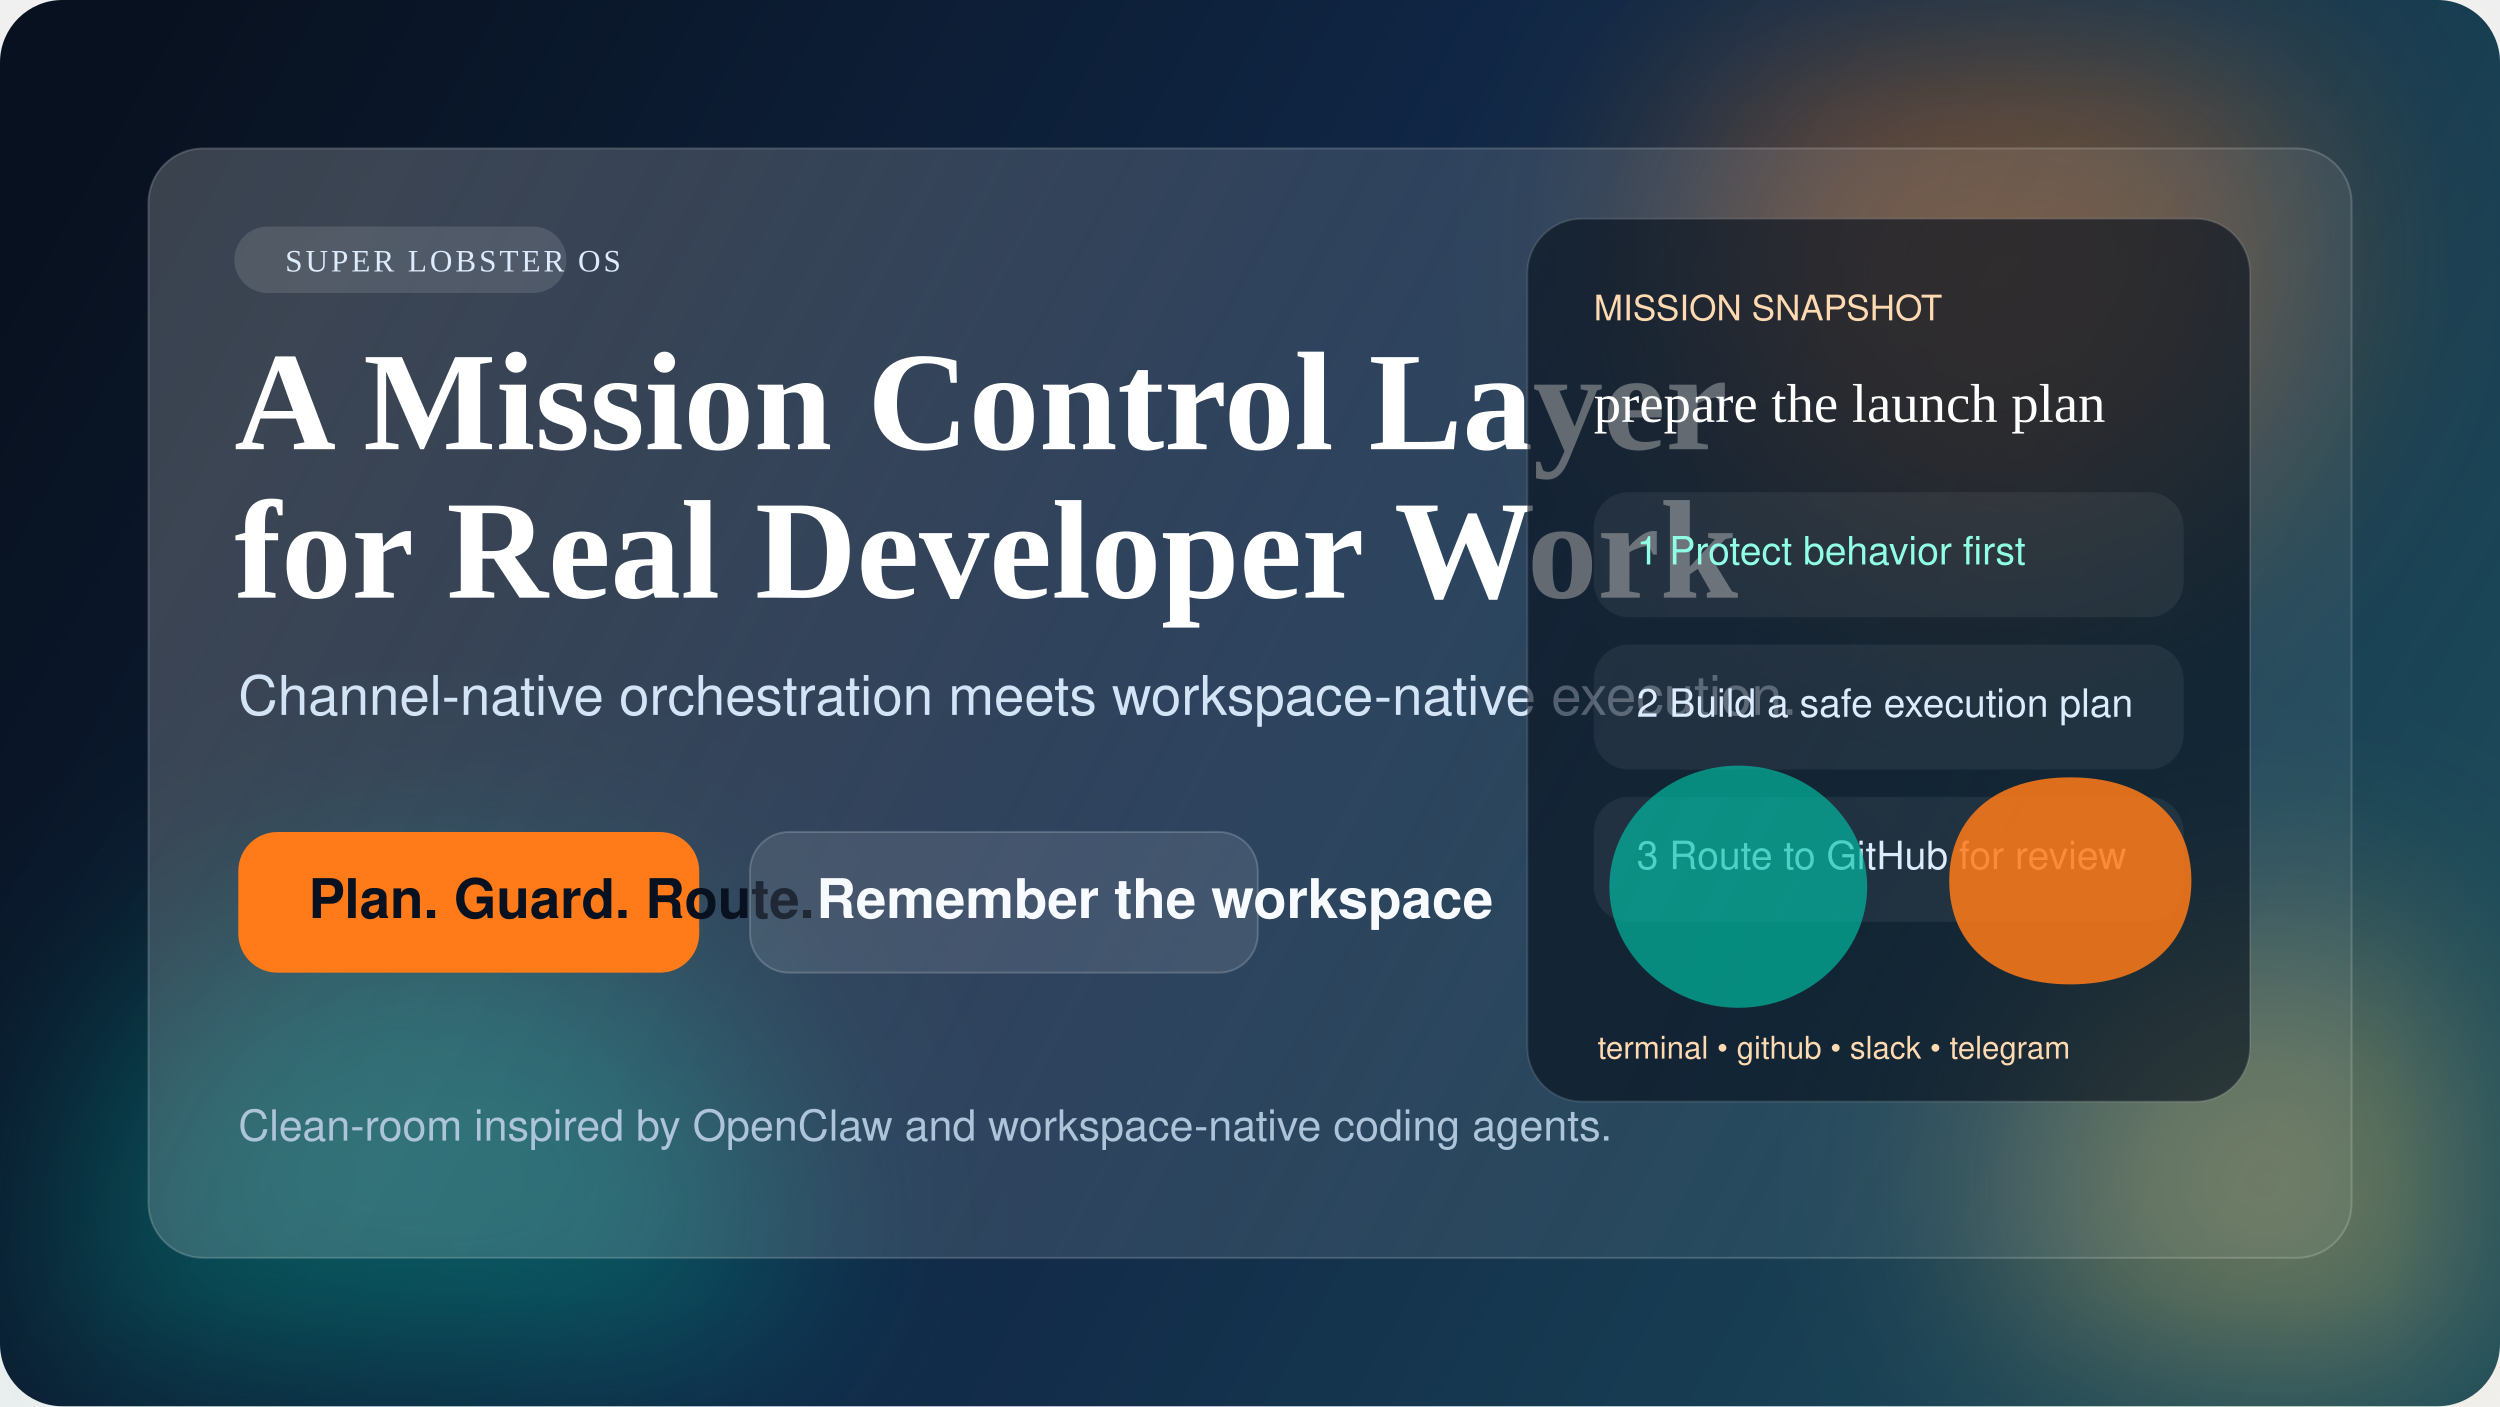
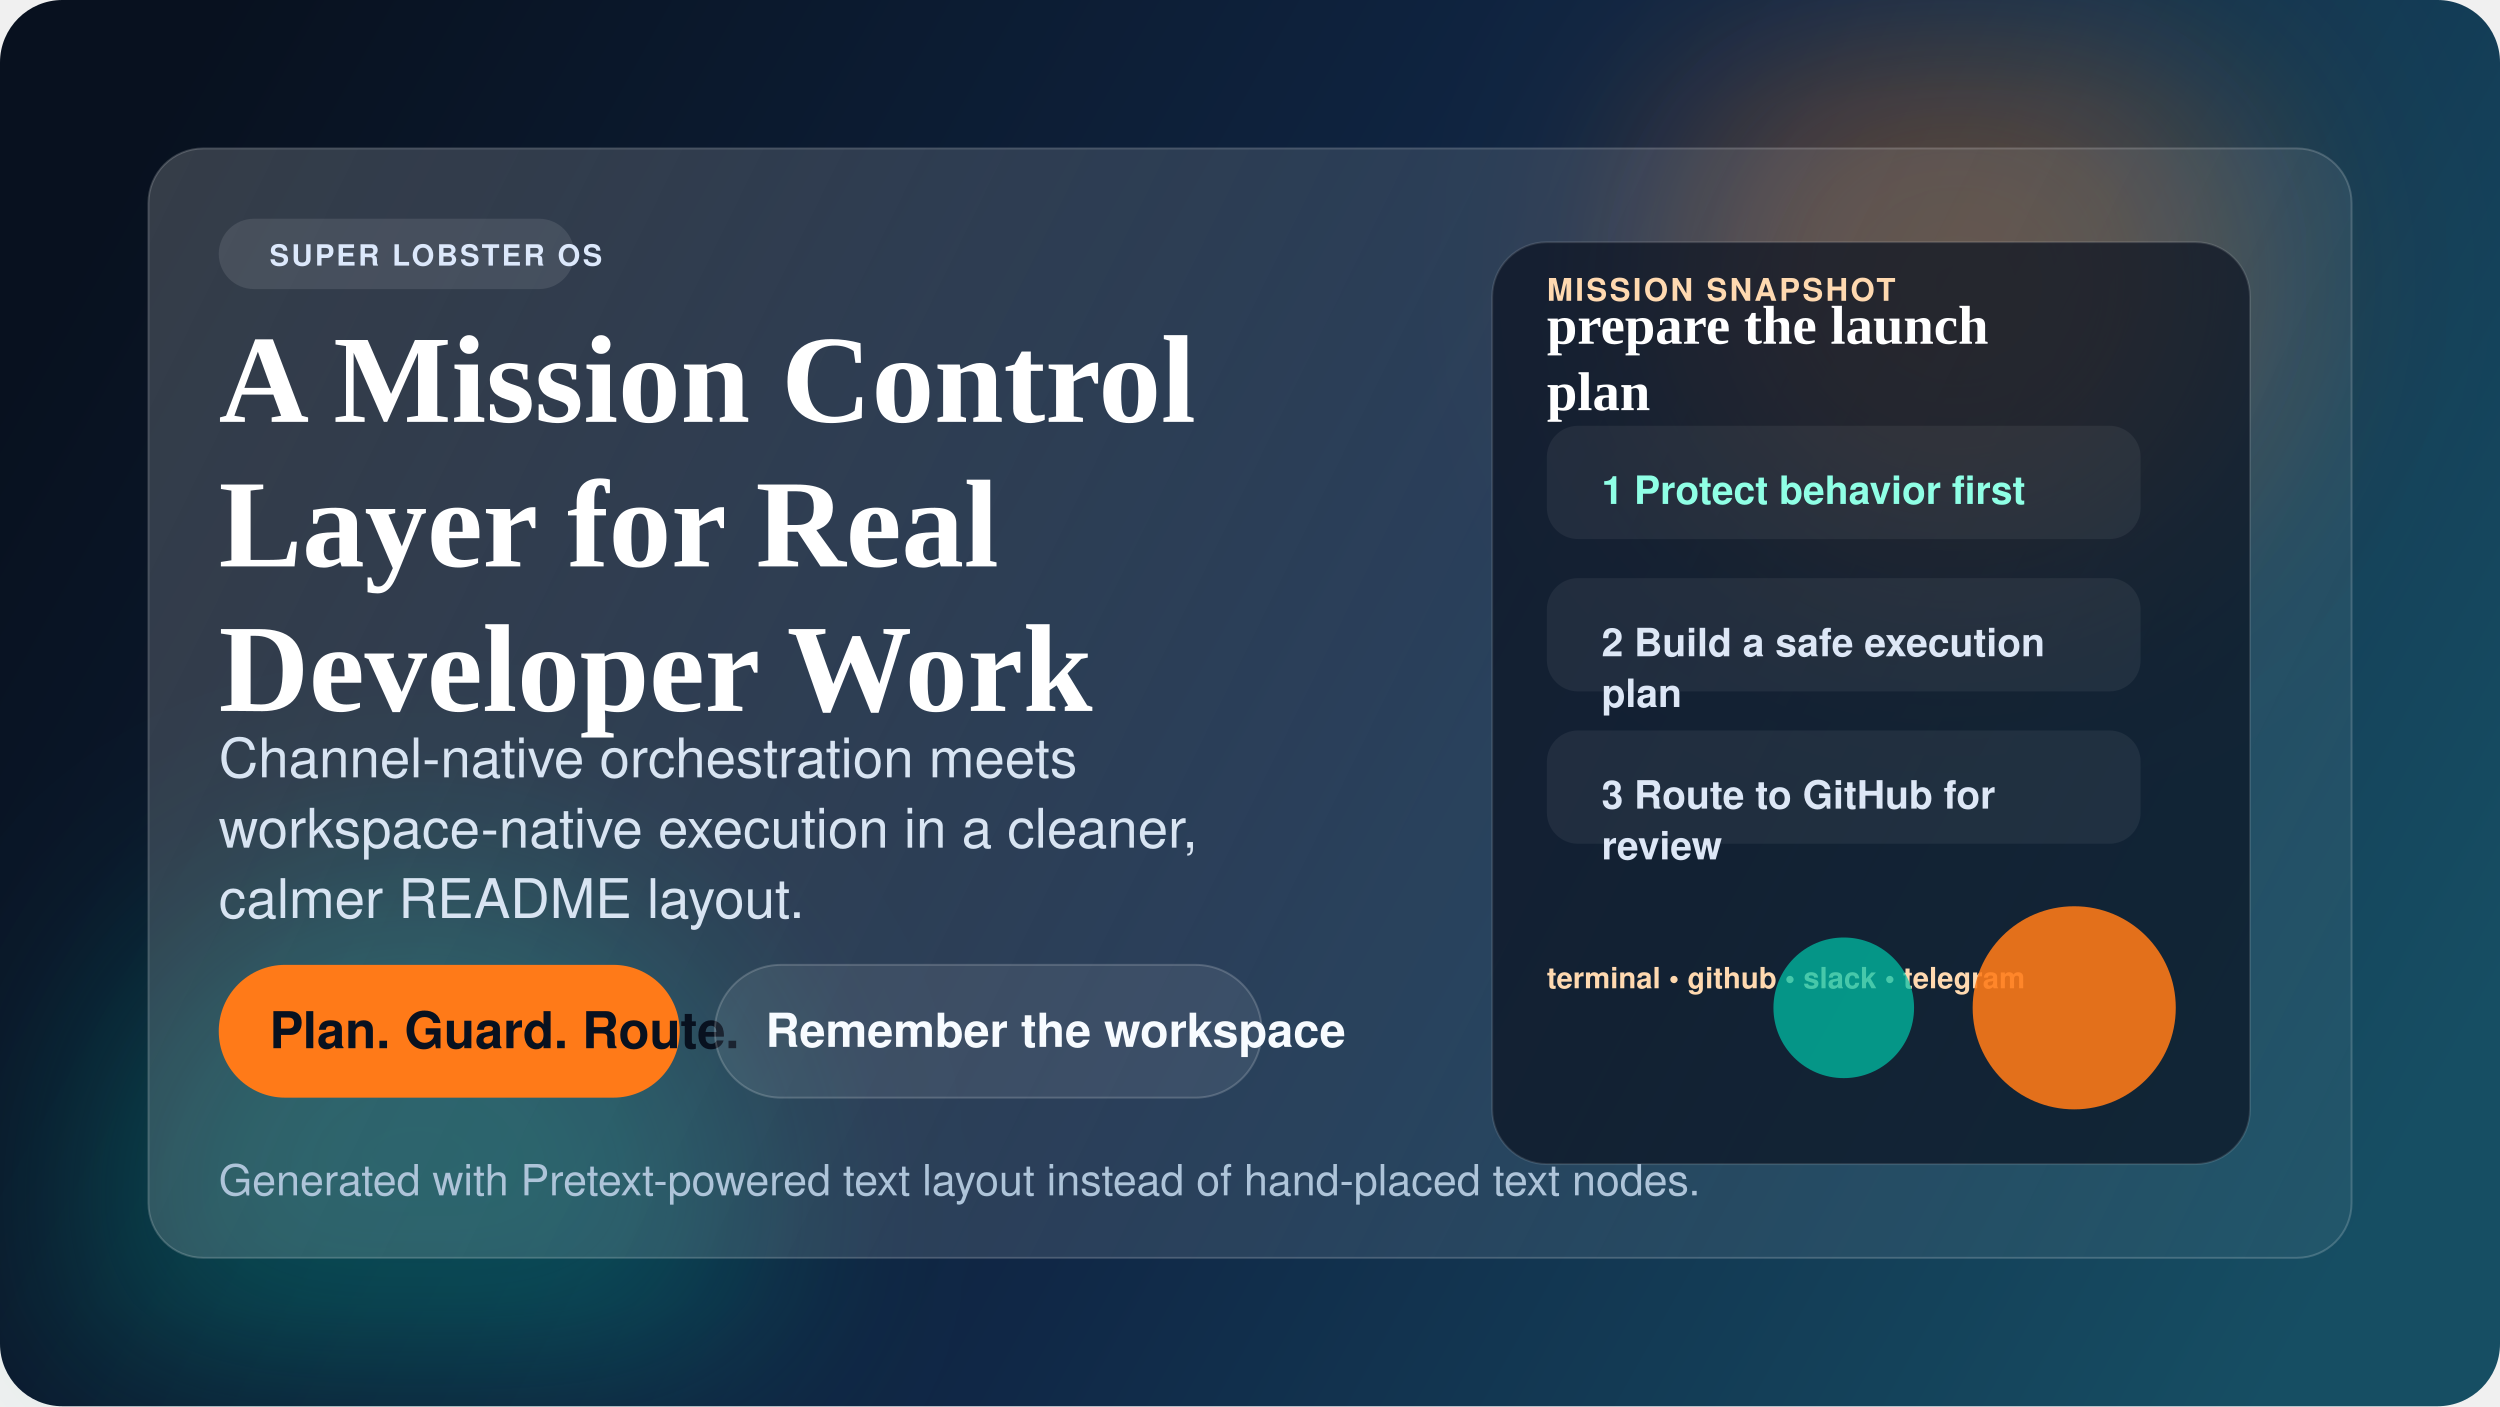
<svg xmlns="http://www.w3.org/2000/svg" width="1280" height="720" viewBox="0 0 1280 720" fill="none">
  <defs>
-     <linearGradient id="bg" x1="60" y1="40" x2="1200" y2="680" gradientUnits="userSpaceOnUse">
-       <stop stop-color="#08111F" />
-       <stop offset="0.48" stop-color="#102746" />
-       <stop offset="1" stop-color="#1C4B5A" />
+     <linearGradient id="heroBg" x1="88" y1="44" x2="1192" y2="664" gradientUnits="userSpaceOnUse">
+       <stop stop-color="#08111f" />
+       <stop offset="0.54" stop-color="#102746" />
+       <stop offset="1" stop-color="#164e63" />
    </linearGradient>
-     <linearGradient id="accent" x1="864" y1="108" x2="1094" y2="525" gradientUnits="userSpaceOnUse">
-       <stop stop-color="#FF7A18" />
-       <stop offset="1" stop-color="#FFD166" />
+     <linearGradient id="heroCard" x1="84" y1="76" x2="1192" y2="620" gradientUnits="userSpaceOnUse">
+       <stop stop-color="rgba(255,255,255,0.18)" />
+       <stop offset="1" stop-color="rgba(255,255,255,0.05)" />
    </linearGradient>
-     <linearGradient id="card" x1="170" y1="132" x2="1003" y2="588" gradientUnits="userSpaceOnUse">
-       <stop stop-color="rgba(255,255,255,0.20)" />
-       <stop offset="1" stop-color="rgba(255,255,255,0.06)" />
-     </linearGradient>
-     <filter id="blur" x="0" y="0" width="1280" height="720" filterUnits="userSpaceOnUse">
-       <feGaussianBlur stdDeviation="60" />
+     <filter id="heroBlur" x="0" y="0" width="1280" height="720" filterUnits="userSpaceOnUse">
+       <feGaussianBlur stdDeviation="56" />
    </filter>
  </defs>
-   <rect width="1280" height="720" rx="32" fill="url(#bg)" />
-   <g opacity="0.35" filter="url(#blur)">
-     <circle cx="1024" cy="131" r="160" fill="#FF7A18" />
-     <circle cx="216" cy="642" r="180" fill="#00C2A8" />
-     <circle cx="1161" cy="608" r="130" fill="#FFD166" />
+   <rect width="1280" height="720" rx="32" fill="url(#heroBg)" />
+   <g opacity="0.28" filter="url(#heroBlur)">
+     <circle cx="1002" cy="144" r="154" fill="#ff7a18" />
+     <circle cx="214" cy="618" r="170" fill="#00c2a8" />
  </g>
-   <rect x="76" y="76" width="1128" height="568" rx="28" fill="url(#card)" stroke="rgba(255,255,255,0.18)" />
-   <rect x="120" y="116" width="170" height="34" rx="17" fill="rgba(255,255,255,0.12)" />
-   <text x="146" y="139" fill="#DDEBFF" font-family="Georgia, 'Times New Roman', serif" font-size="16" letter-spacing="1.5">SUPER LOBSTER OS</text>
-   <text x="120" y="230" fill="white" font-family="Georgia, 'Times New Roman', serif" font-size="72" font-weight="700">A Mission Control Layer</text>
-   <text x="120" y="306" fill="white" font-family="Georgia, 'Times New Roman', serif" font-size="72" font-weight="700">for Real Developer Work</text>
-   <text x="122" y="366" fill="#D4E4F7" font-family="'Trebuchet MS', Helvetica, sans-serif" font-size="28">Channel-native orchestration meets workspace-native execution.</text>
-   <rect x="122" y="426" width="236" height="72" rx="20" fill="#FF7A18" />
-   <text x="158" y="470" fill="#08111F" font-family="'Trebuchet MS', Helvetica, sans-serif" font-size="28" font-weight="700">Plan. Guard. Route.</text>
-   <rect x="384" y="426" width="260" height="72" rx="20" fill="rgba(255,255,255,0.10)" stroke="rgba(255,255,255,0.18)" />
-   <text x="418" y="470" fill="#F7FBFF" font-family="'Trebuchet MS', Helvetica, sans-serif" font-size="28" font-weight="700">Remember the workspace</text>
-   <g transform="translate(782 112)">
-     <rect width="370" height="452" rx="28" fill="rgba(6,15,28,0.62)" stroke="rgba(255,255,255,0.12)" />
-     <text x="34" y="52" fill="#FFD9B0" font-family="'Trebuchet MS', Helvetica, sans-serif" font-size="18">MISSION SNAPSHOT</text>
-     <text x="34" y="104" fill="white" font-family="Georgia, 'Times New Roman', serif" font-size="28">prepare the launch plan</text>
-     <rect x="34" y="140" width="302" height="64" rx="18" fill="rgba(255,255,255,0.06)" />
-     <text x="56" y="177" fill="#8FFFE5" font-family="'Trebuchet MS', Helvetica, sans-serif" font-size="20">1  Protect behavior first</text>
-     <rect x="34" y="218" width="302" height="64" rx="18" fill="rgba(255,255,255,0.06)" />
-     <text x="56" y="255" fill="#DDEBFF" font-family="'Trebuchet MS', Helvetica, sans-serif" font-size="20">2  Build a safe execution plan</text>
-     <rect x="34" y="296" width="302" height="64" rx="18" fill="rgba(255,255,255,0.06)" />
-     <text x="56" y="333" fill="#DDEBFF" font-family="'Trebuchet MS', Helvetica, sans-serif" font-size="20">3  Route to GitHub for review</text>
-     <path d="M278 392C316 392 340 372 340 339C340 306 316 286 278 286C240 286 216 306 216 339C216 372 240 392 278 392Z" fill="url(#accent)" opacity="0.85" />
-     <path d="M108 404C144 404 174 376 174 342C174 308 144 280 108 280C72 280 42 308 42 342C42 376 72 404 108 404Z" fill="rgba(0,194,168,0.65)" />
-     <text x="36" y="430" fill="#FFD9B0" font-family="'Trebuchet MS', Helvetica, sans-serif" font-size="16">terminal • github • slack • telegram</text>
+   <rect x="76" y="76" width="1128" height="568" rx="28" fill="url(#heroCard)" stroke="rgba(255,255,255,0.18)" />
+   <rect x="112" y="112" width="182" height="36" rx="18" fill="rgba(255,255,255,0.10)" />
+   <text x="138" y="136" fill="#dce8fb" font-family="Helvetica, Arial, sans-serif" font-size="15" font-weight="700" letter-spacing="1.2">SUPER LOBSTER OS</text>
+   <text x="112" y="216" fill="#ffffff" font-family="Georgia, Times New Roman, serif" font-size="64" font-weight="700" letter-spacing="0">A Mission Control </text>
+   <text x="112" y="290" fill="#ffffff" font-family="Georgia, Times New Roman, serif" font-size="64" font-weight="700" letter-spacing="0">Layer for Real </text>
+   <text x="112" y="364" fill="#ffffff" font-family="Georgia, Times New Roman, serif" font-size="64" font-weight="700" letter-spacing="0">Developer Work</text>
+   <text x="112" y="398" fill="#d8e4f2" font-family="Helvetica, Arial, sans-serif" font-size="28" font-weight="400" letter-spacing="0">Channel-native orchestration meets </text>
+   <text x="112" y="434" fill="#d8e4f2" font-family="Helvetica, Arial, sans-serif" font-size="28" font-weight="400" letter-spacing="0">workspace-native execution in a cleaner, </text>
+   <text x="112" y="470" fill="#d8e4f2" font-family="Helvetica, Arial, sans-serif" font-size="28" font-weight="400" letter-spacing="0">calmer README layout.</text>
+   <g>
+     <rect x="112" y="494" width="236" height="68" rx="34" fill="#ff7a18" stroke="none" />
+     <text x="138" y="536.667" fill="#08111f" font-family="Helvetica, Arial, sans-serif" font-size="26" font-weight="700">Plan. Guard. Route.</text>
  </g>
-   <text x="122" y="584" fill="#AEC4D9" font-family="'Trebuchet MS', Helvetica, sans-serif" font-size="22">Clean-room inspired by OpenClaw and workspace-native coding agents.</text>
+   <g>
+     <rect x="366" y="494" width="280" height="68" rx="34" fill="rgba(255,255,255,0.08)" stroke="rgba(255,255,255,0.18)" />
+     <text x="392" y="536" fill="#f7fbff" font-family="Helvetica, Arial, sans-serif" font-size="24" font-weight="700">Remember the workspace</text>
+   </g>
+   <g>
+     <rect x="764" y="124" width="388" height="472" rx="28" fill="rgba(9,17,31,0.68)" stroke="rgba(255,255,255,0.12)" />
+     <text x="792" y="154" fill="#ffd9b0" font-family="Helvetica, Arial, sans-serif" font-size="16" font-weight="700" letter-spacing="1.2">MISSION SNAPSHOT</text>
+     <text x="792" y="176" fill="#ffffff" font-family="Georgia, Times New Roman, serif" font-size="28" font-weight="700" letter-spacing="0">prepare the launch </text>
+     <text x="792" y="210" fill="#ffffff" font-family="Georgia, Times New Roman, serif" font-size="28" font-weight="700" letter-spacing="0">plan</text>
+     <rect x="792" y="218" width="304" height="58" rx="16" fill="rgba(255,255,255,0.06)" />
+     <text x="820" y="258" fill="#8fffe5" font-family="Helvetica, Arial, sans-serif" font-size="20" font-weight="700" letter-spacing="0">1 Protect behavior first</text>
+     <rect x="792" y="296" width="304" height="58" rx="16" fill="rgba(255,255,255,0.06)" />
+     <text x="820" y="336" fill="#dde7f6" font-family="Helvetica, Arial, sans-serif" font-size="20" font-weight="700" letter-spacing="0">2 Build a safe execution </text>
+     <text x="820" y="362" fill="#dde7f6" font-family="Helvetica, Arial, sans-serif" font-size="20" font-weight="700" letter-spacing="0">plan</text>
+     <rect x="792" y="374" width="304" height="58" rx="16" fill="rgba(255,255,255,0.06)" />
+     <text x="820" y="414" fill="#dde7f6" font-family="Helvetica, Arial, sans-serif" font-size="20" font-weight="700" letter-spacing="0">3 Route to GitHub for </text>
+     <text x="820" y="440" fill="#dde7f6" font-family="Helvetica, Arial, sans-serif" font-size="20" font-weight="700" letter-spacing="0">review</text>
+     <text x="792" y="506" fill="#ffd9b0" font-family="Helvetica, Arial, sans-serif" font-size="15" font-weight="700">terminal  •  github  •  slack  •  telegram</text>
+     <circle cx="1062" cy="516" r="52" fill="#ff7a18" opacity="0.88" />
+     <circle cx="944" cy="516" r="36" fill="#00c2a8" opacity="0.72" />
+   </g>
+   <text x="112" y="612" fill="#aec4d9" font-family="Helvetica, Arial, sans-serif" font-size="22">Generated with Pretext-powered text layout instead of hand-placed text nodes.</text>
</svg>
